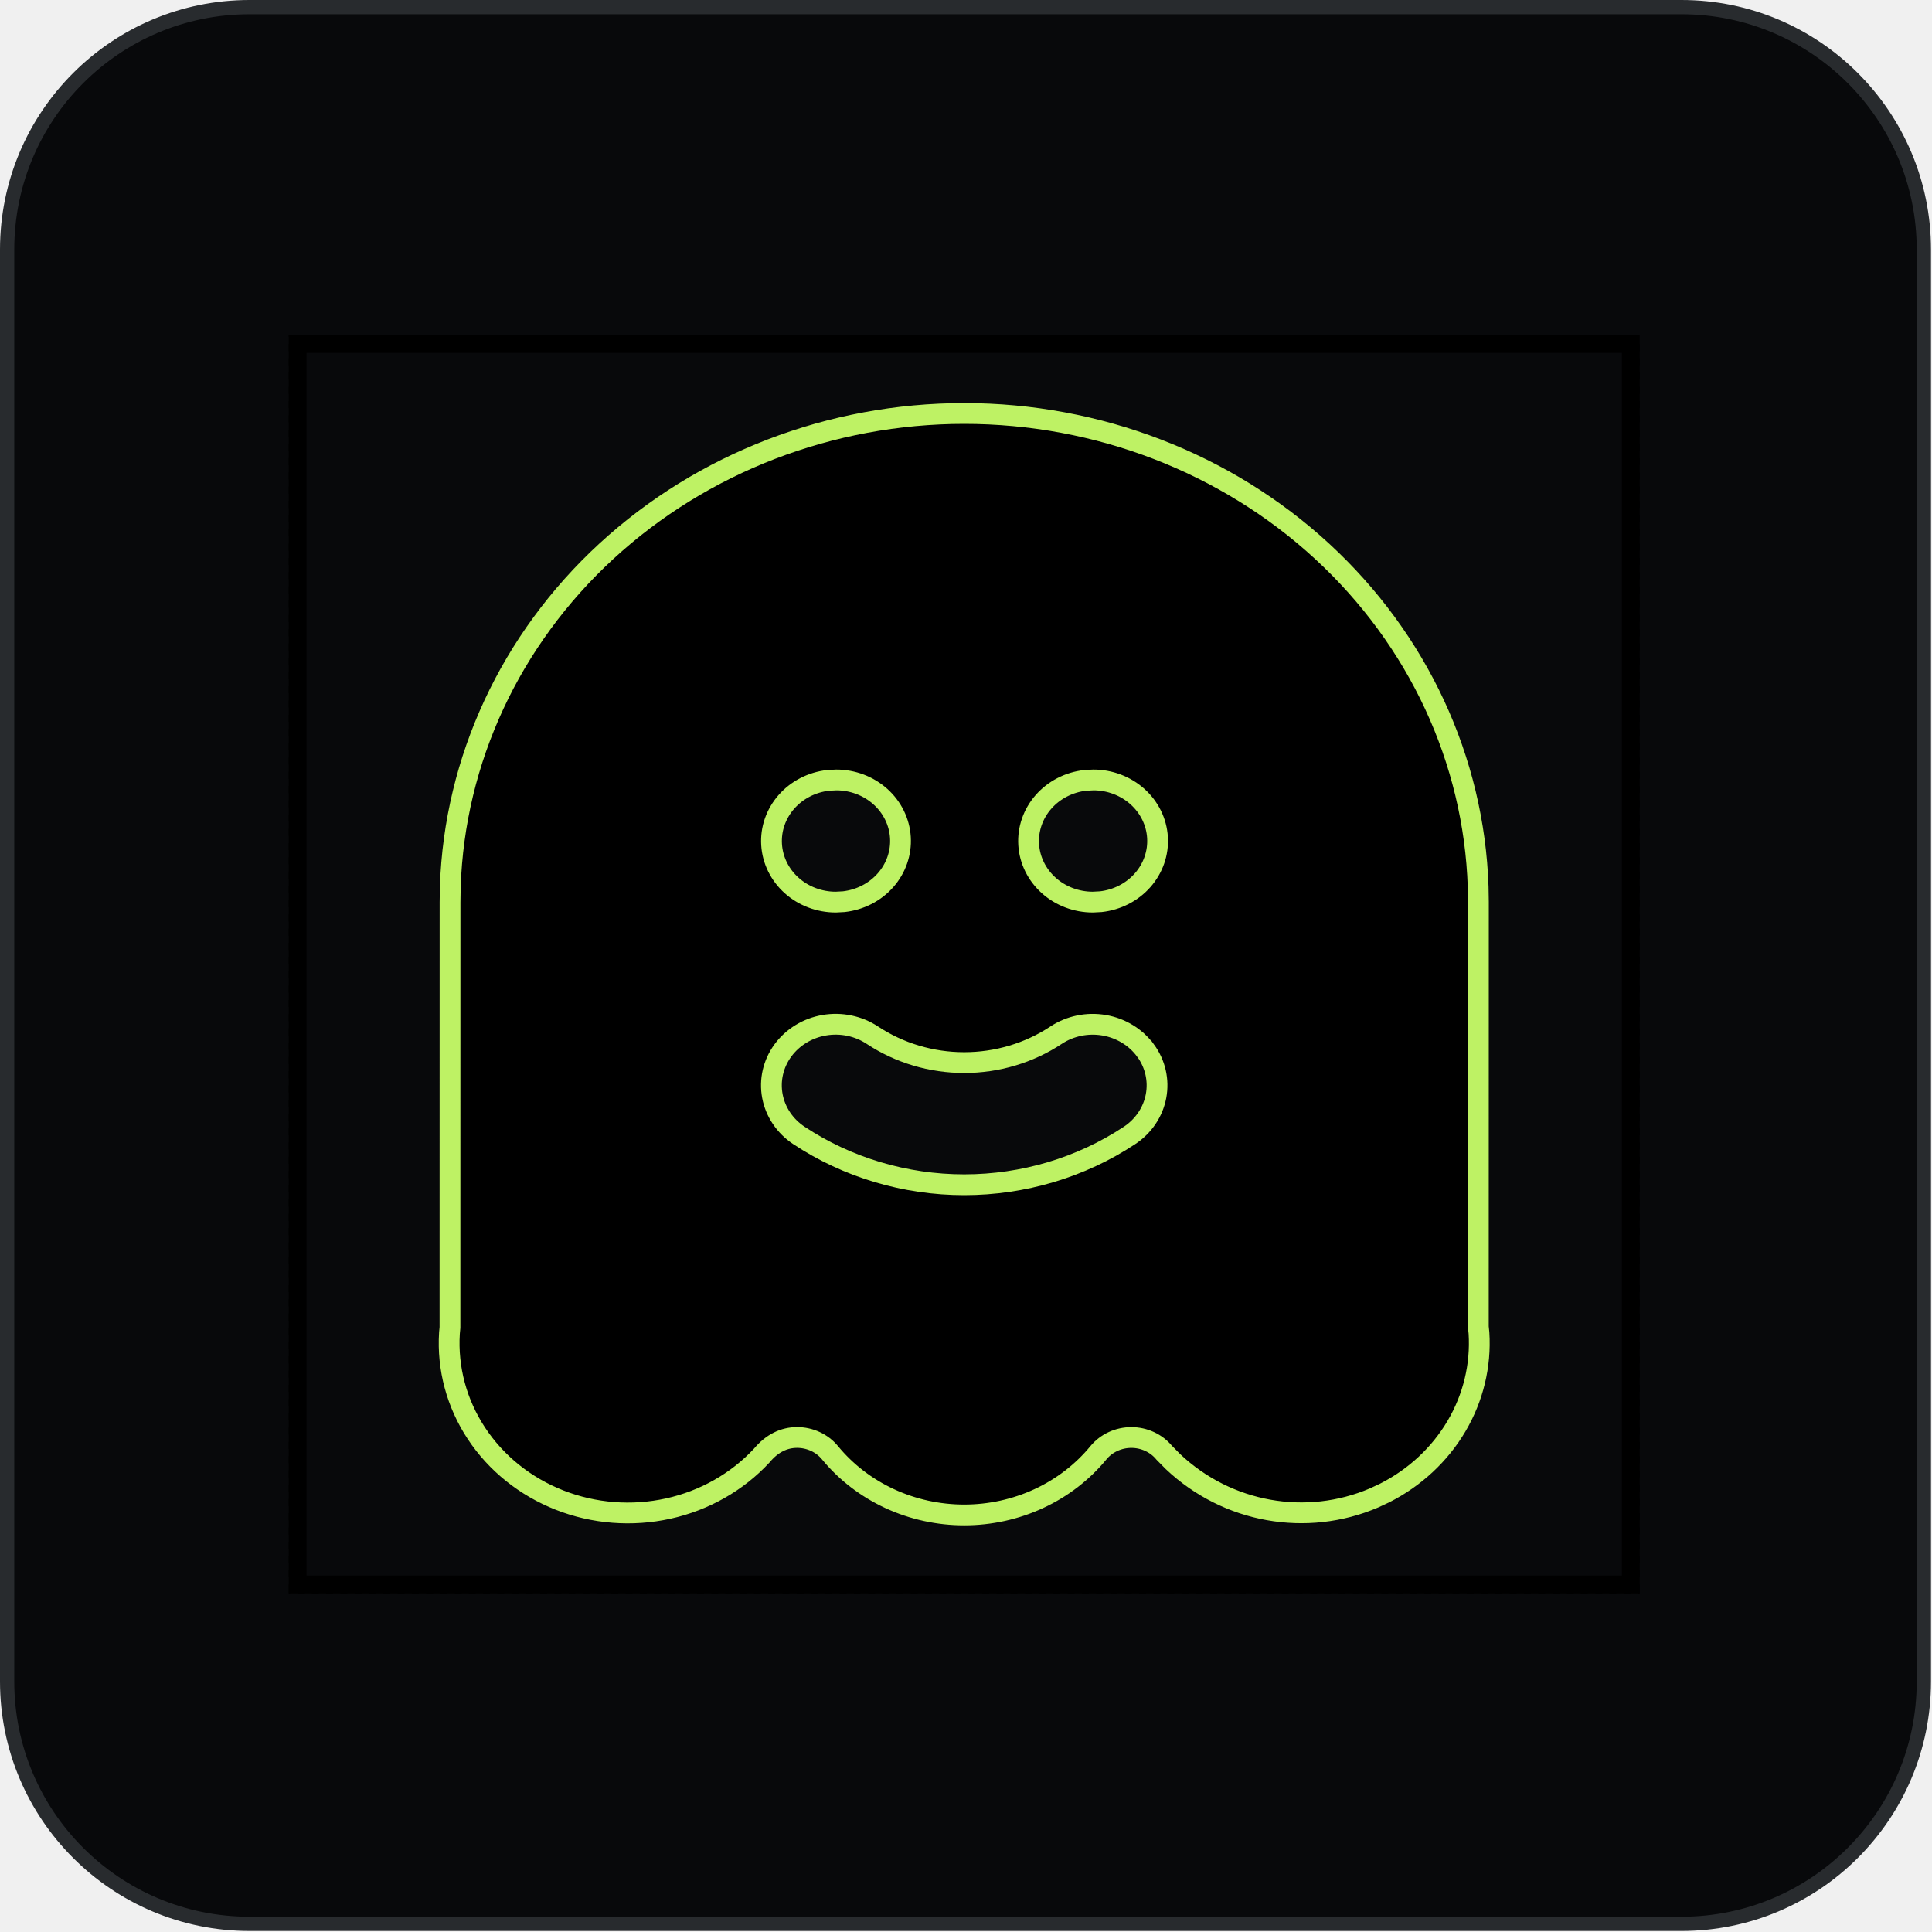
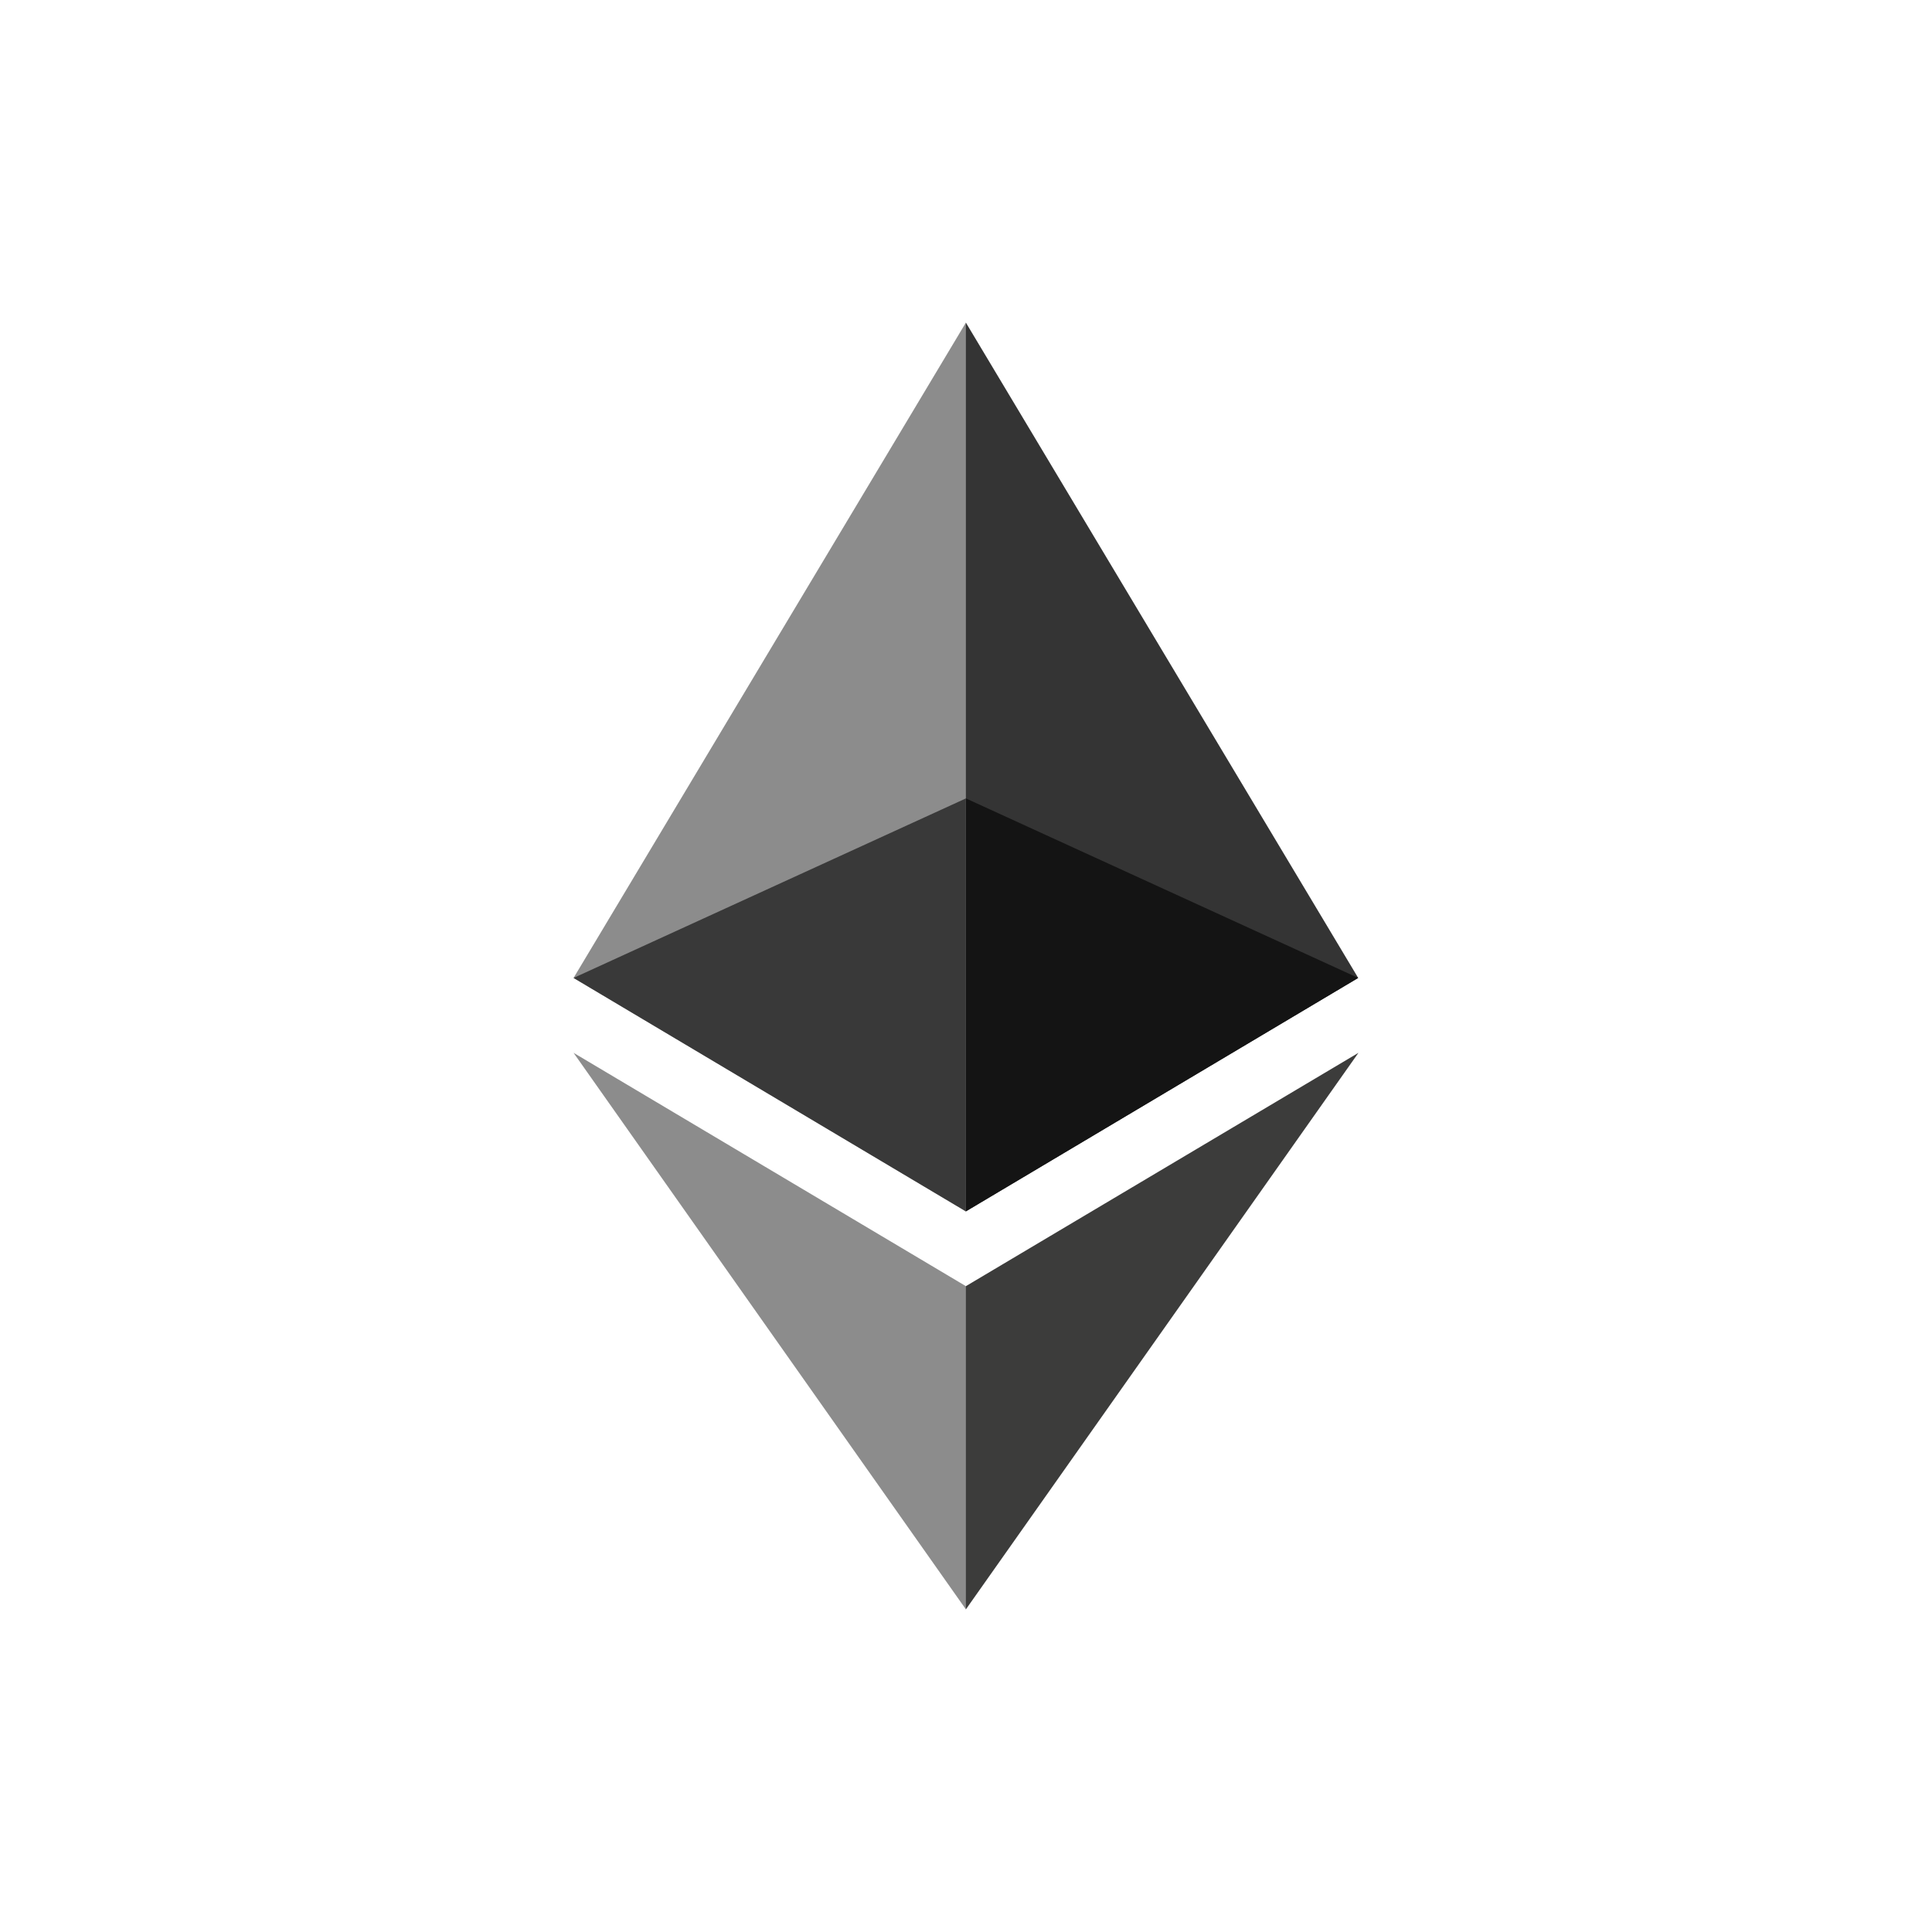
- <svg xmlns="http://www.w3.org/2000/svg" width="542" height="542" viewBox="0 0 542 542" fill="none">
-   <rect x="2" y="2" width="537.714" height="537.714" rx="68" fill="#08090B" />
-   <rect x="2" y="2" width="537.714" height="537.714" rx="68" stroke="#282B2E" stroke-width="4" />
-   <g clip-path="url(#clip0_887_230)">
-     <path d="M83.5 96.5H457.5V444.5H83.5V96.5Z" stroke="black" stroke-width="5" />
-     <path d="M270.5 116C307.977 116 343.982 129.86 370.893 154.645C397.803 179.431 413.507 213.195 414.678 248.789L414.75 253.073L414.732 372.223L414.912 373.988C415.48 383.088 413.287 392.152 408.595 400.103C403.904 408.054 396.909 414.559 388.442 418.845L385.503 420.216C366.516 428.355 344.338 424.465 329.084 410.056L326.613 407.554C325.517 406.222 324.116 405.145 322.517 404.404C320.917 403.663 319.161 403.278 317.381 403.278C315.602 403.278 313.846 403.663 312.246 404.404C310.647 405.145 309.246 406.222 308.149 407.554C303.68 412.988 297.967 417.383 291.444 420.406C284.92 423.429 277.758 425 270.5 425C263.243 425 256.08 423.429 249.557 420.406C243.033 417.383 237.32 412.988 232.851 407.554C231.756 406.221 230.355 405.142 228.755 404.4C227.156 403.658 225.399 403.271 223.619 403.27C220.013 403.27 216.605 404.847 213.702 408.342C206.796 415.774 197.623 420.973 187.46 423.214C177.297 425.456 166.651 424.628 157.006 420.846C147.362 417.065 139.2 410.518 133.658 402.118C128.115 393.718 125.469 383.885 126.088 373.988L126.233 372.429L126.251 253.073L126.323 248.789C127.494 213.195 143.197 179.431 170.108 154.645C197.018 129.86 233.024 116 270.5 116ZM321.348 294.692C318.618 290.965 314.443 288.421 309.74 287.618C305.038 286.815 300.192 287.819 296.267 290.408C288.707 295.413 279.714 298.096 270.5 298.096C261.286 298.096 252.294 295.413 244.734 290.408C240.808 287.813 235.957 286.807 231.25 287.61C226.543 288.414 222.365 290.961 219.634 294.692C216.904 298.422 215.844 303.031 216.69 307.504C217.535 311.977 220.216 315.948 224.142 318.542C237.746 327.541 253.924 332.366 270.5 332.366C287.076 332.366 303.254 327.541 316.858 318.542C318.803 317.258 320.461 315.622 321.74 313.728C323.019 311.834 323.892 309.719 324.311 307.504C324.73 305.289 324.685 303.018 324.18 300.82C323.674 298.621 322.718 296.539 321.366 294.692H321.348ZM234.618 218.805L232.328 218.925C227.765 219.44 223.58 221.593 220.631 224.942C217.681 228.29 216.188 232.583 216.458 236.943C216.727 241.303 218.738 245.4 222.08 248.398C225.422 251.396 229.842 253.068 234.438 253.073L236.728 252.953C241.291 252.437 245.476 250.285 248.425 246.936C251.375 243.587 252.868 239.294 252.598 234.935C252.329 230.575 250.318 226.478 246.976 223.48C243.634 220.482 239.214 218.809 234.618 218.805ZM306.743 218.805L304.453 218.925C299.889 219.44 295.705 221.593 292.756 224.942C289.806 228.29 288.313 232.583 288.582 236.943C288.852 241.303 290.863 245.4 294.205 248.398C297.546 251.396 301.967 253.068 306.563 253.073L308.853 252.953C313.416 252.437 317.6 250.285 320.55 246.936C323.5 243.587 324.993 239.294 324.723 234.935C324.454 230.575 322.443 226.478 319.101 223.48C315.759 220.482 311.339 218.809 306.743 218.805Z" fill="black" stroke="#BEF264" stroke-width="5.83" />
+ <svg xmlns="http://www.w3.org/2000/svg" width="512" height="512" viewBox="0 0 512 512" fill="none">
+   <rect width="512" height="512" fill="white" />
+   <g clip-path="url(#clip0_2017_33)">
+     <path d="M255.969 85.5L253.697 93.271V318.745L255.969 321.028L359.936 259.162L255.969 85.5Z" fill="#343434" />
+     <path d="M255.97 85.5L152 259.162L255.97 321.028V211.589V85.5Z" fill="#8C8C8C" />
+     <path d="M255.969 340.844L254.688 342.416V422.733L255.969 426.497L360 279.01L255.969 340.844Z" fill="#3C3C3B" />
+     <path d="M255.97 426.497V340.844L152 279.01L255.97 426.497Z" fill="#8C8C8C" />
+     <path d="M255.97 321.028L359.937 259.162L255.97 211.589V321.028Z" fill="#141414" />
+     <path d="M152 259.162L255.97 321.028V211.589L152 259.162Z" fill="#393939" />
  </g>
-   <rect x="81.5" y="94.5" width="378" height="352" stroke="black" stroke-dasharray="2 2" />
  <defs>
-     <clipPath id="clip0_887_230">
-       <rect x="81" y="94" width="379" height="353" fill="white" />
+     <clipPath id="clip0_2017_33">
+       <rect width="208" height="341" fill="white" transform="translate(152 85.5)" />
    </clipPath>
  </defs>
</svg>
